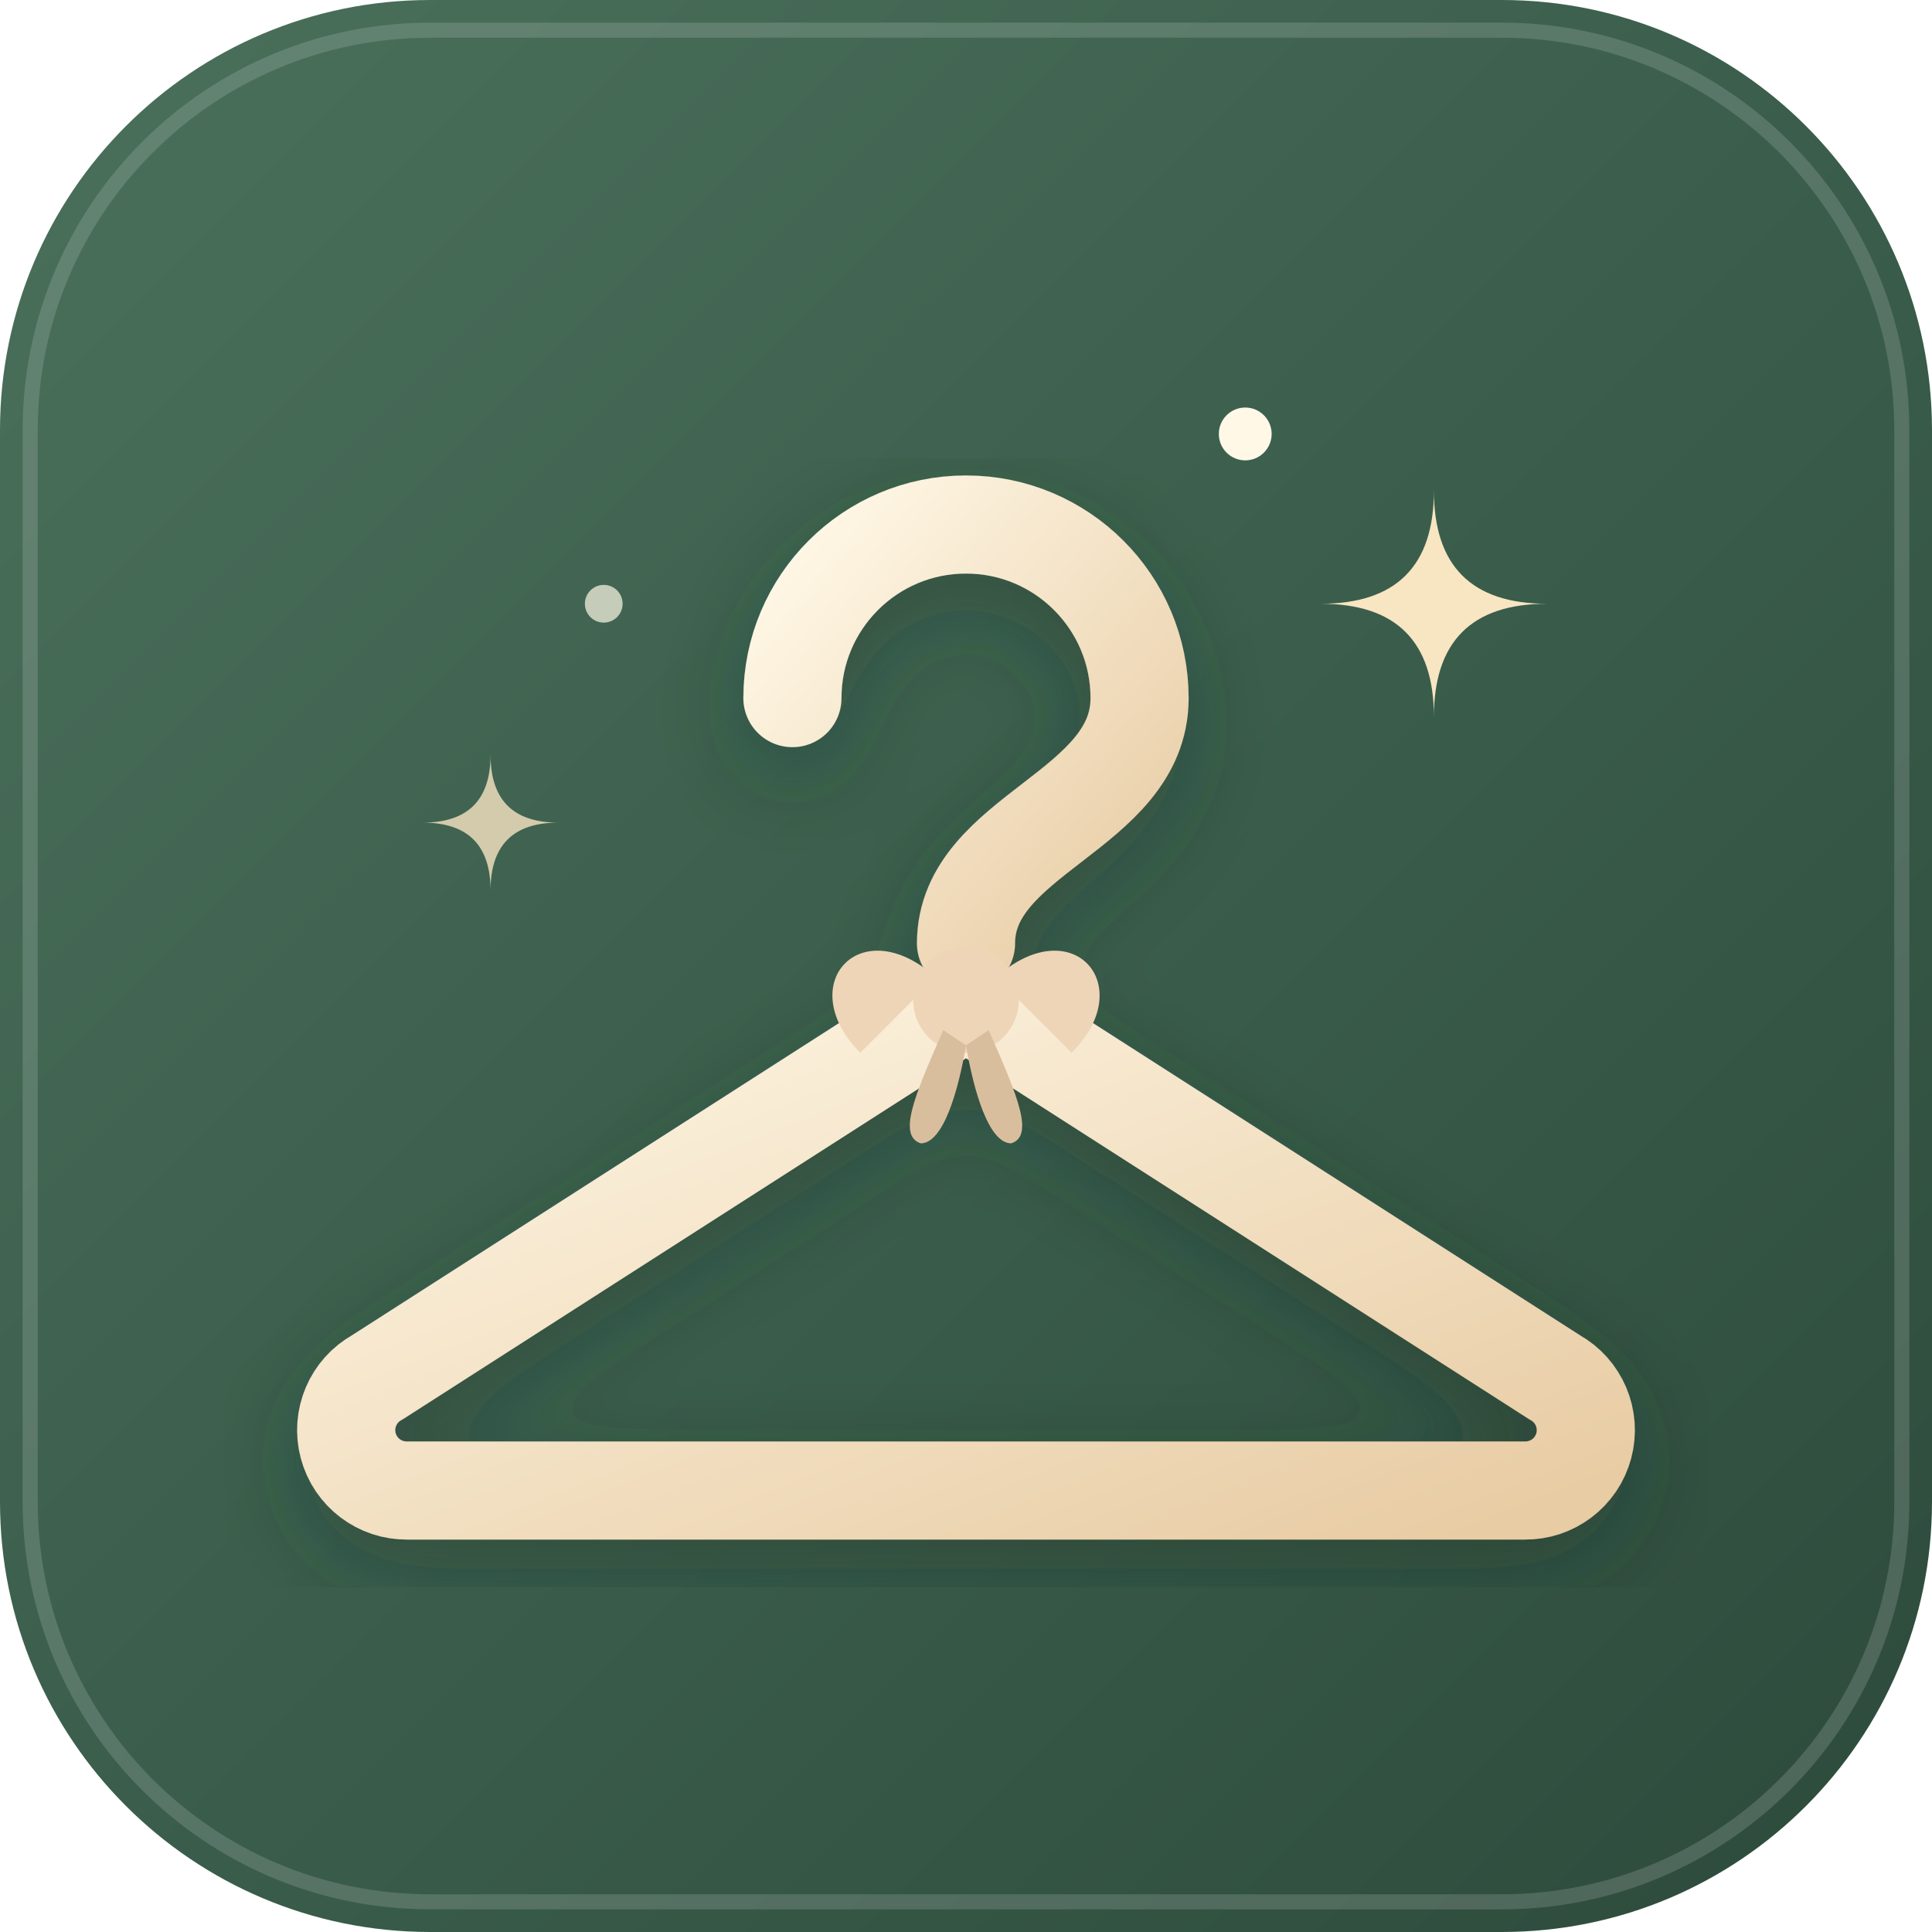
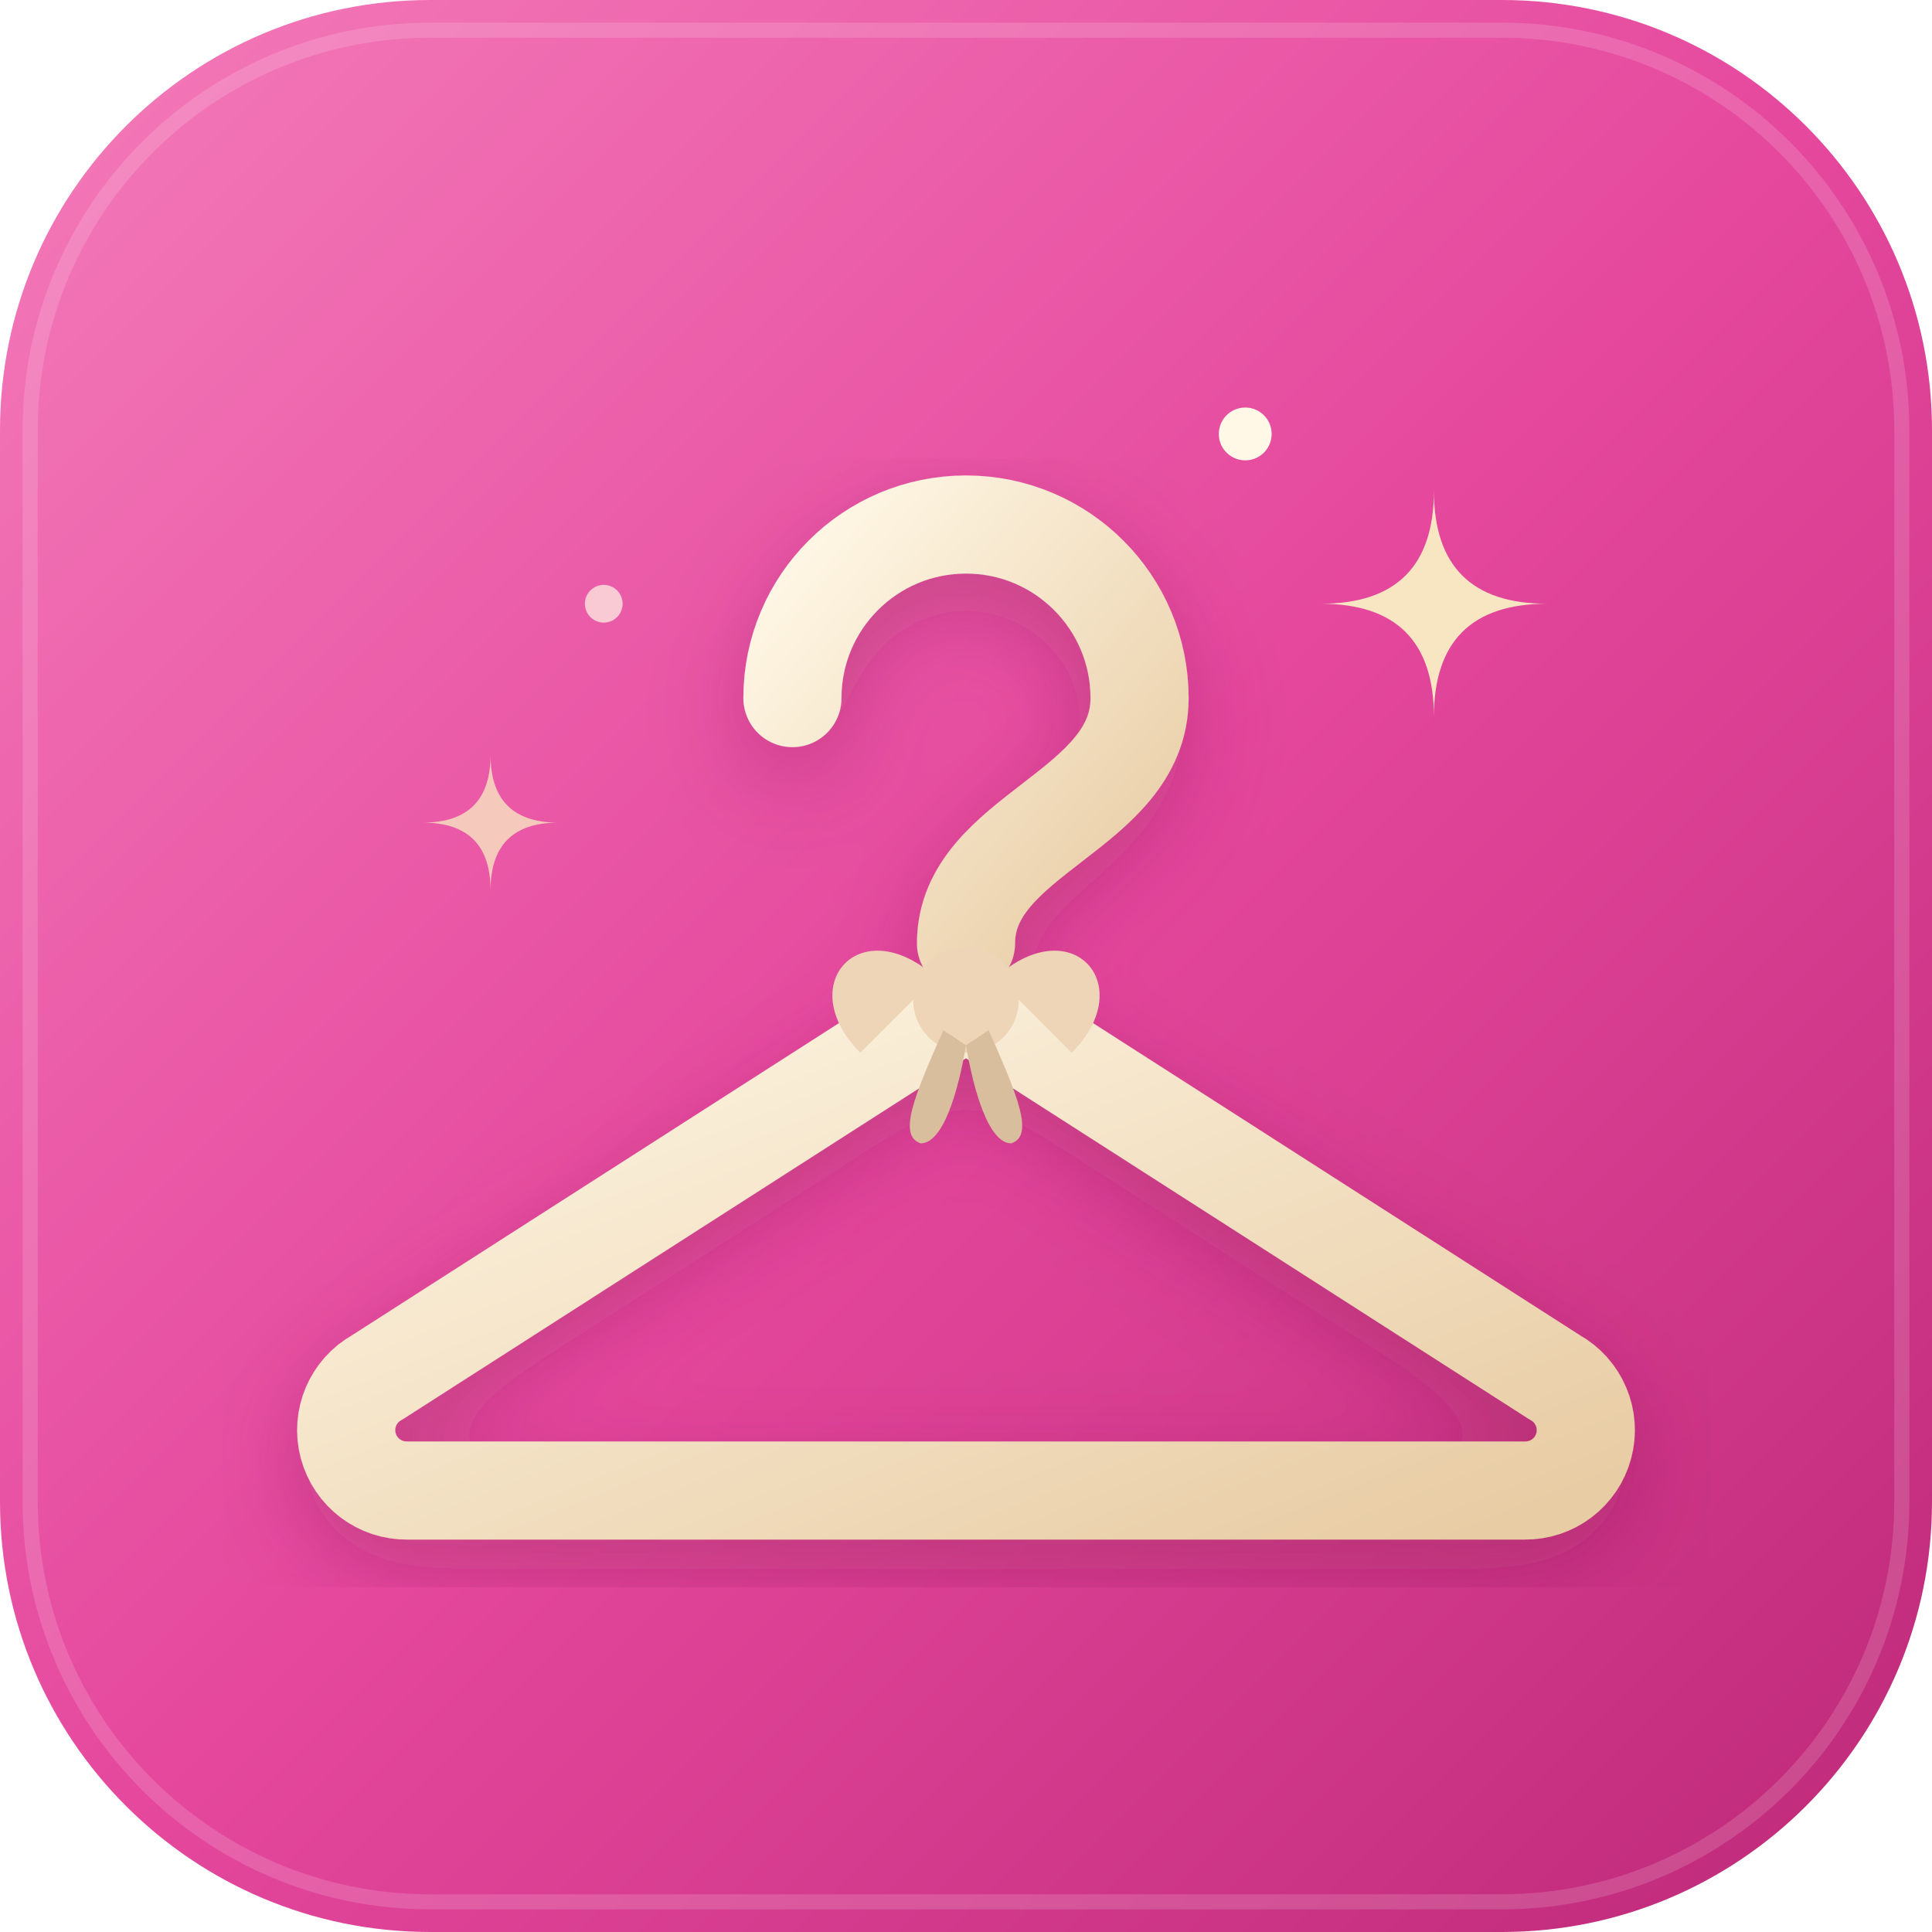
<svg xmlns="http://www.w3.org/2000/svg" viewBox="0 0 512 512">
  <defs>
    <linearGradient id="bg" x1="0%" y1="0%" x2="100%" y2="100%">
-       <stop offset="0%" stop-color="#4a705b" />
-       <stop offset="50%" stop-color="#3b5e4c" />
-       <stop offset="100%" stop-color="#2d4a3b" />
+       <stop offset="0%" stop-color="#f47cba" />
+       <stop offset="50%" stop-color="#e5489d" />
+       <stop offset="100%" stop-color="#bd2877" />
    </linearGradient>
    <linearGradient id="gold" x1="0%" y1="0%" x2="100%" y2="100%">
      <stop offset="0%" stop-color="#fff8e7" />
      <stop offset="100%" stop-color="#e8cca4" />
    </linearGradient>
    <filter id="shadow" x="-10%" y="-10%" width="120%" height="120%">
-       <feDropShadow dx="0" dy="8" stdDeviation="12" flood-color="#1e3327" flood-opacity="0.35" />
+       <feDropShadow dx="0" dy="8" stdDeviation="12" flood-color="#7a164c" flood-opacity="0.3" />
    </filter>
  </defs>
  <rect width="512" height="512" rx="114" fill="url(#bg)" />
  <rect x="8" y="8" width="496" height="496" rx="106" fill="none" stroke="rgba(255,255,255,0.15)" stroke-width="4" />
  <g filter="url(#shadow)">
    <path d="M210 185 a46 46 0 0 1 92 0 c0 30 -46 36 -46 65" fill="none" stroke="url(#gold)" stroke-width="26" stroke-linecap="round" />
    <path d="M100 365 L256 265 L412 365 A16 16 0 0 1 404 395 L108 395 A16 16 0 0 1 100 365 Z" fill="none" stroke="url(#gold)" stroke-width="26" stroke-linejoin="round" stroke-linecap="round" />
    <line x1="120" y1="382" x2="392" y2="382" stroke="url(#gold)" stroke-width="18" stroke-linecap="round" />
  </g>
  <path d="M380 130 Q380 160 410 160 Q380 160 380 190 Q380 160 350 160 Q380 160 380 130 Z" fill="#f8e5c2" />
  <path d="M130 200 Q130 218 148 218 Q130 218 130 236 Q130 218 112 218 Q130 218 130 200 Z" fill="#f8e5c2" opacity="0.8" />
  <circle cx="330" cy="115" r="7" fill="#fff8e7" />
  <circle cx="160" cy="160" r="5" fill="#fff8e7" opacity="0.7" />
  <g transform="translate(256, 265)">
    <circle cx="0" cy="0" r="14" fill="#eed5b8" />
    <path d="M-8 -6 C-28 -24 -46 -4 -28 14 Z" fill="#eed5b8" />
    <path d="M8 -6 C28 -24 46 -4 28 14 Z" fill="#eed5b8" />
    <path d="M-6 8 C-14 26 -18 36 -12 38 C-6 38 -2 24 0 12" fill="#d9be9e" />
    <path d="M6 8 C14 26 18 36 12 38 C6 38 2 24 0 12" fill="#d9be9e" />
  </g>
</svg>
